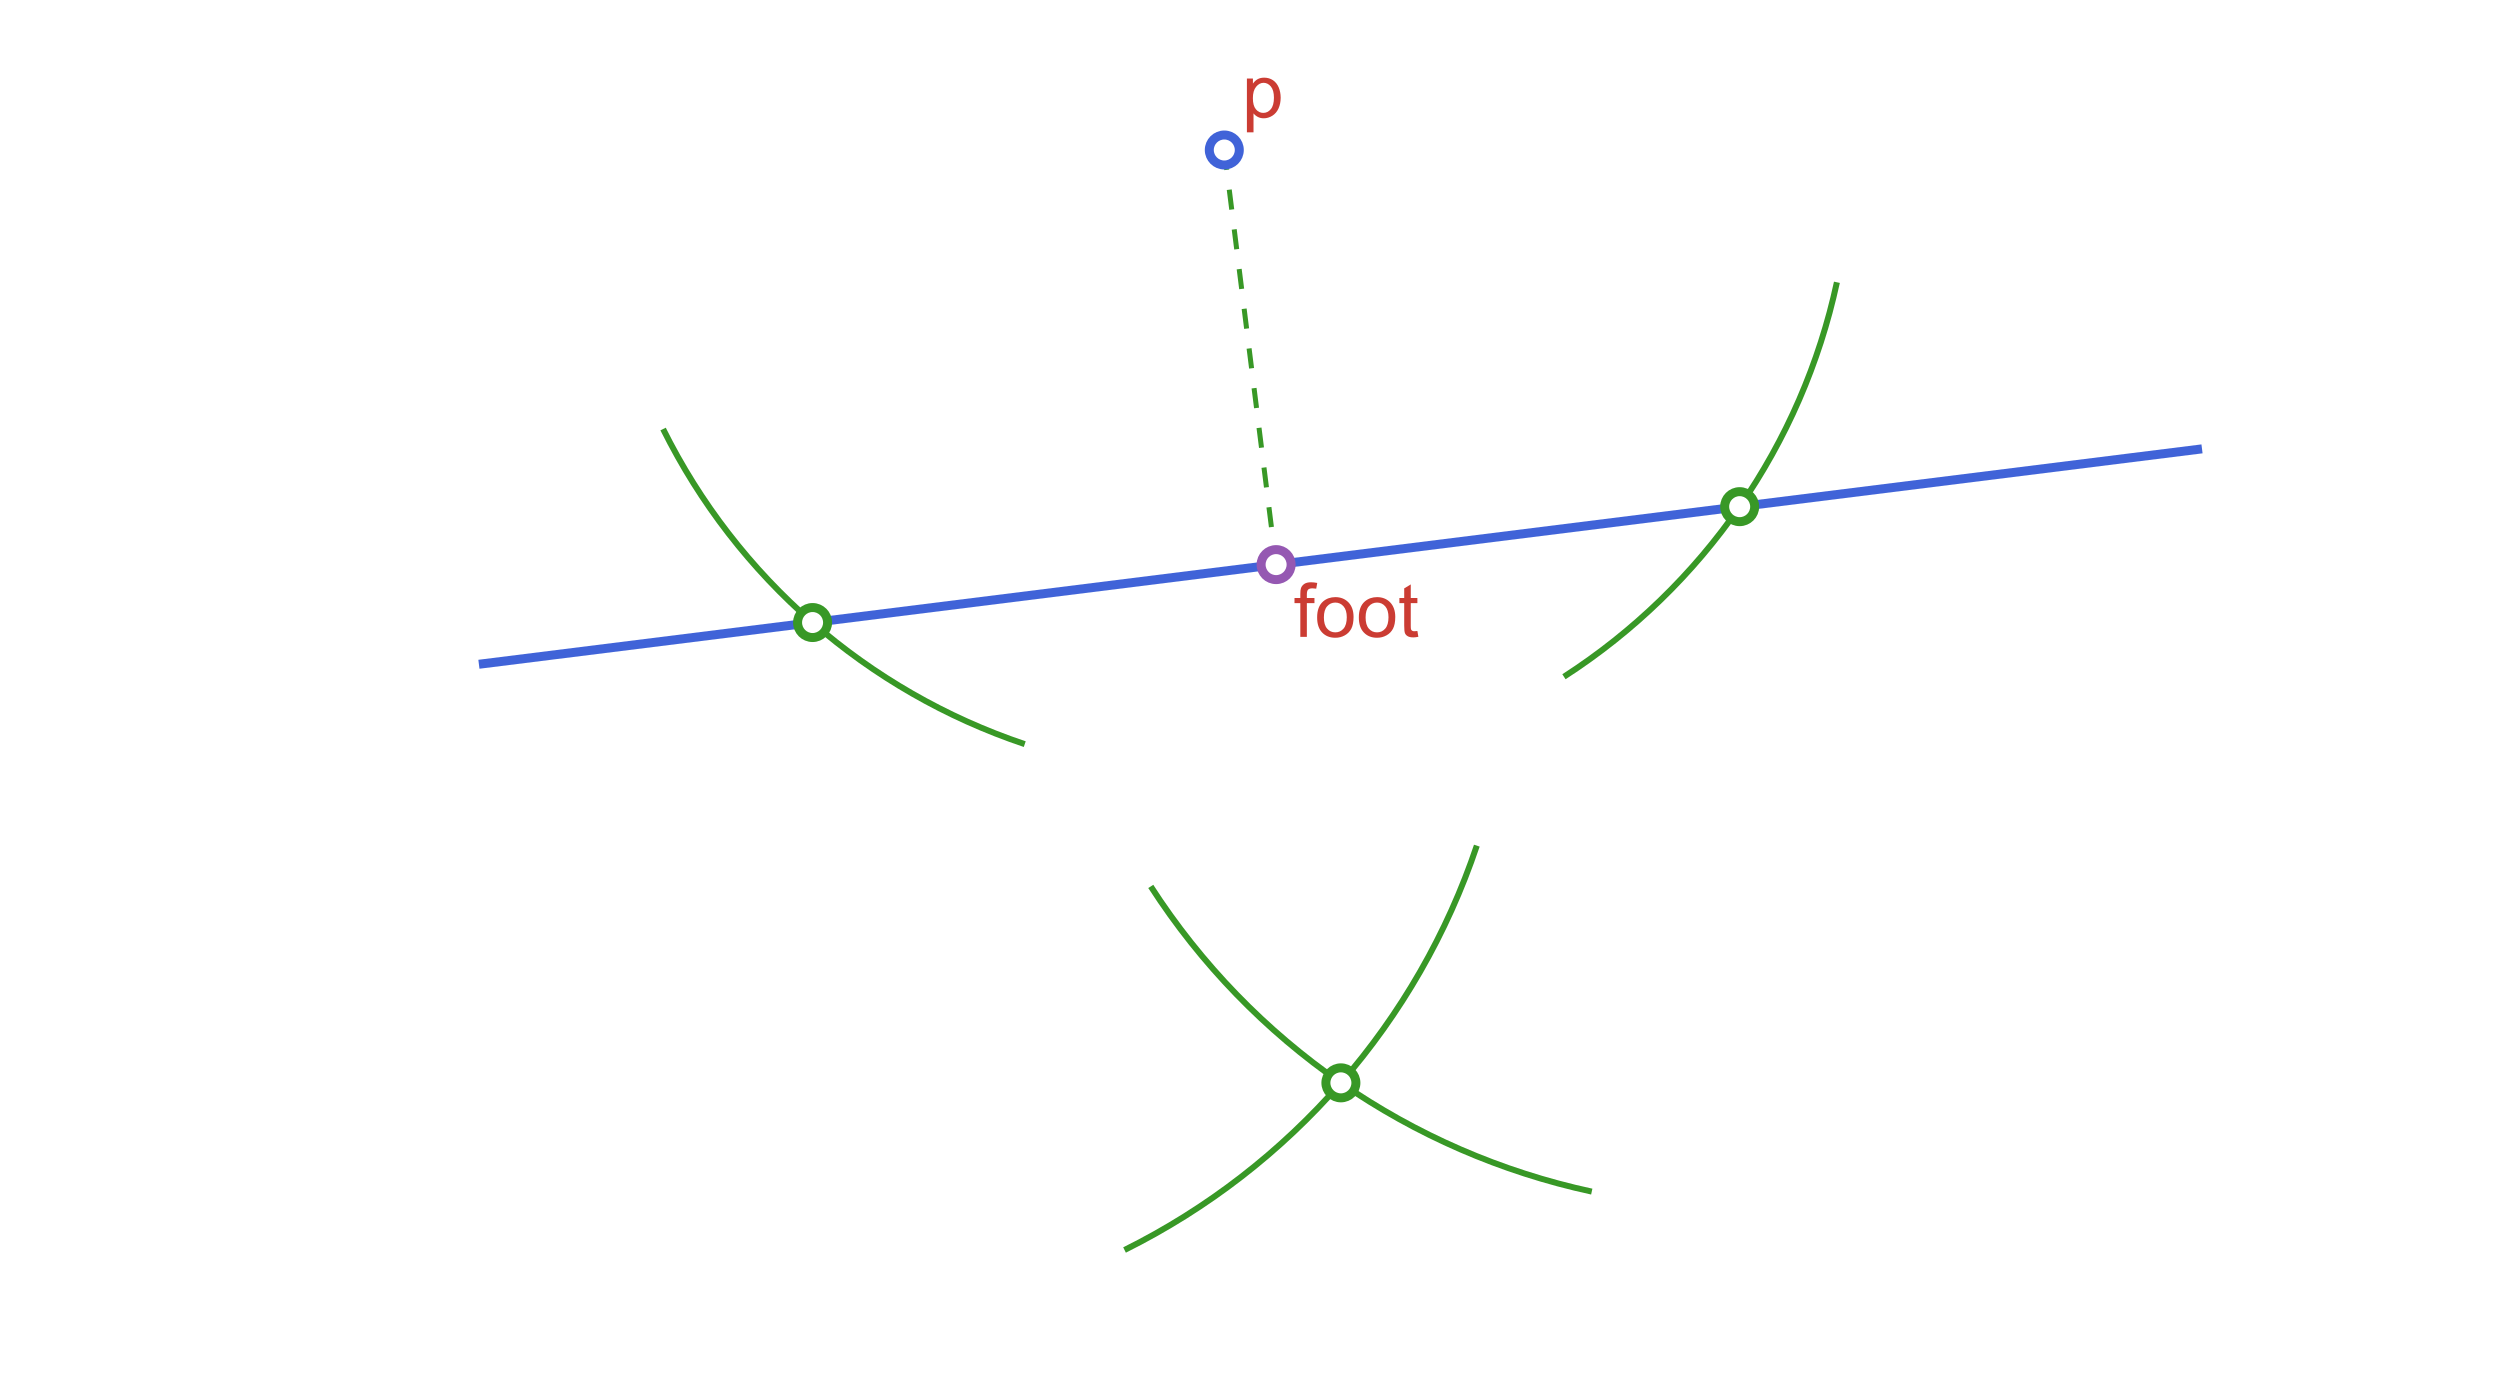
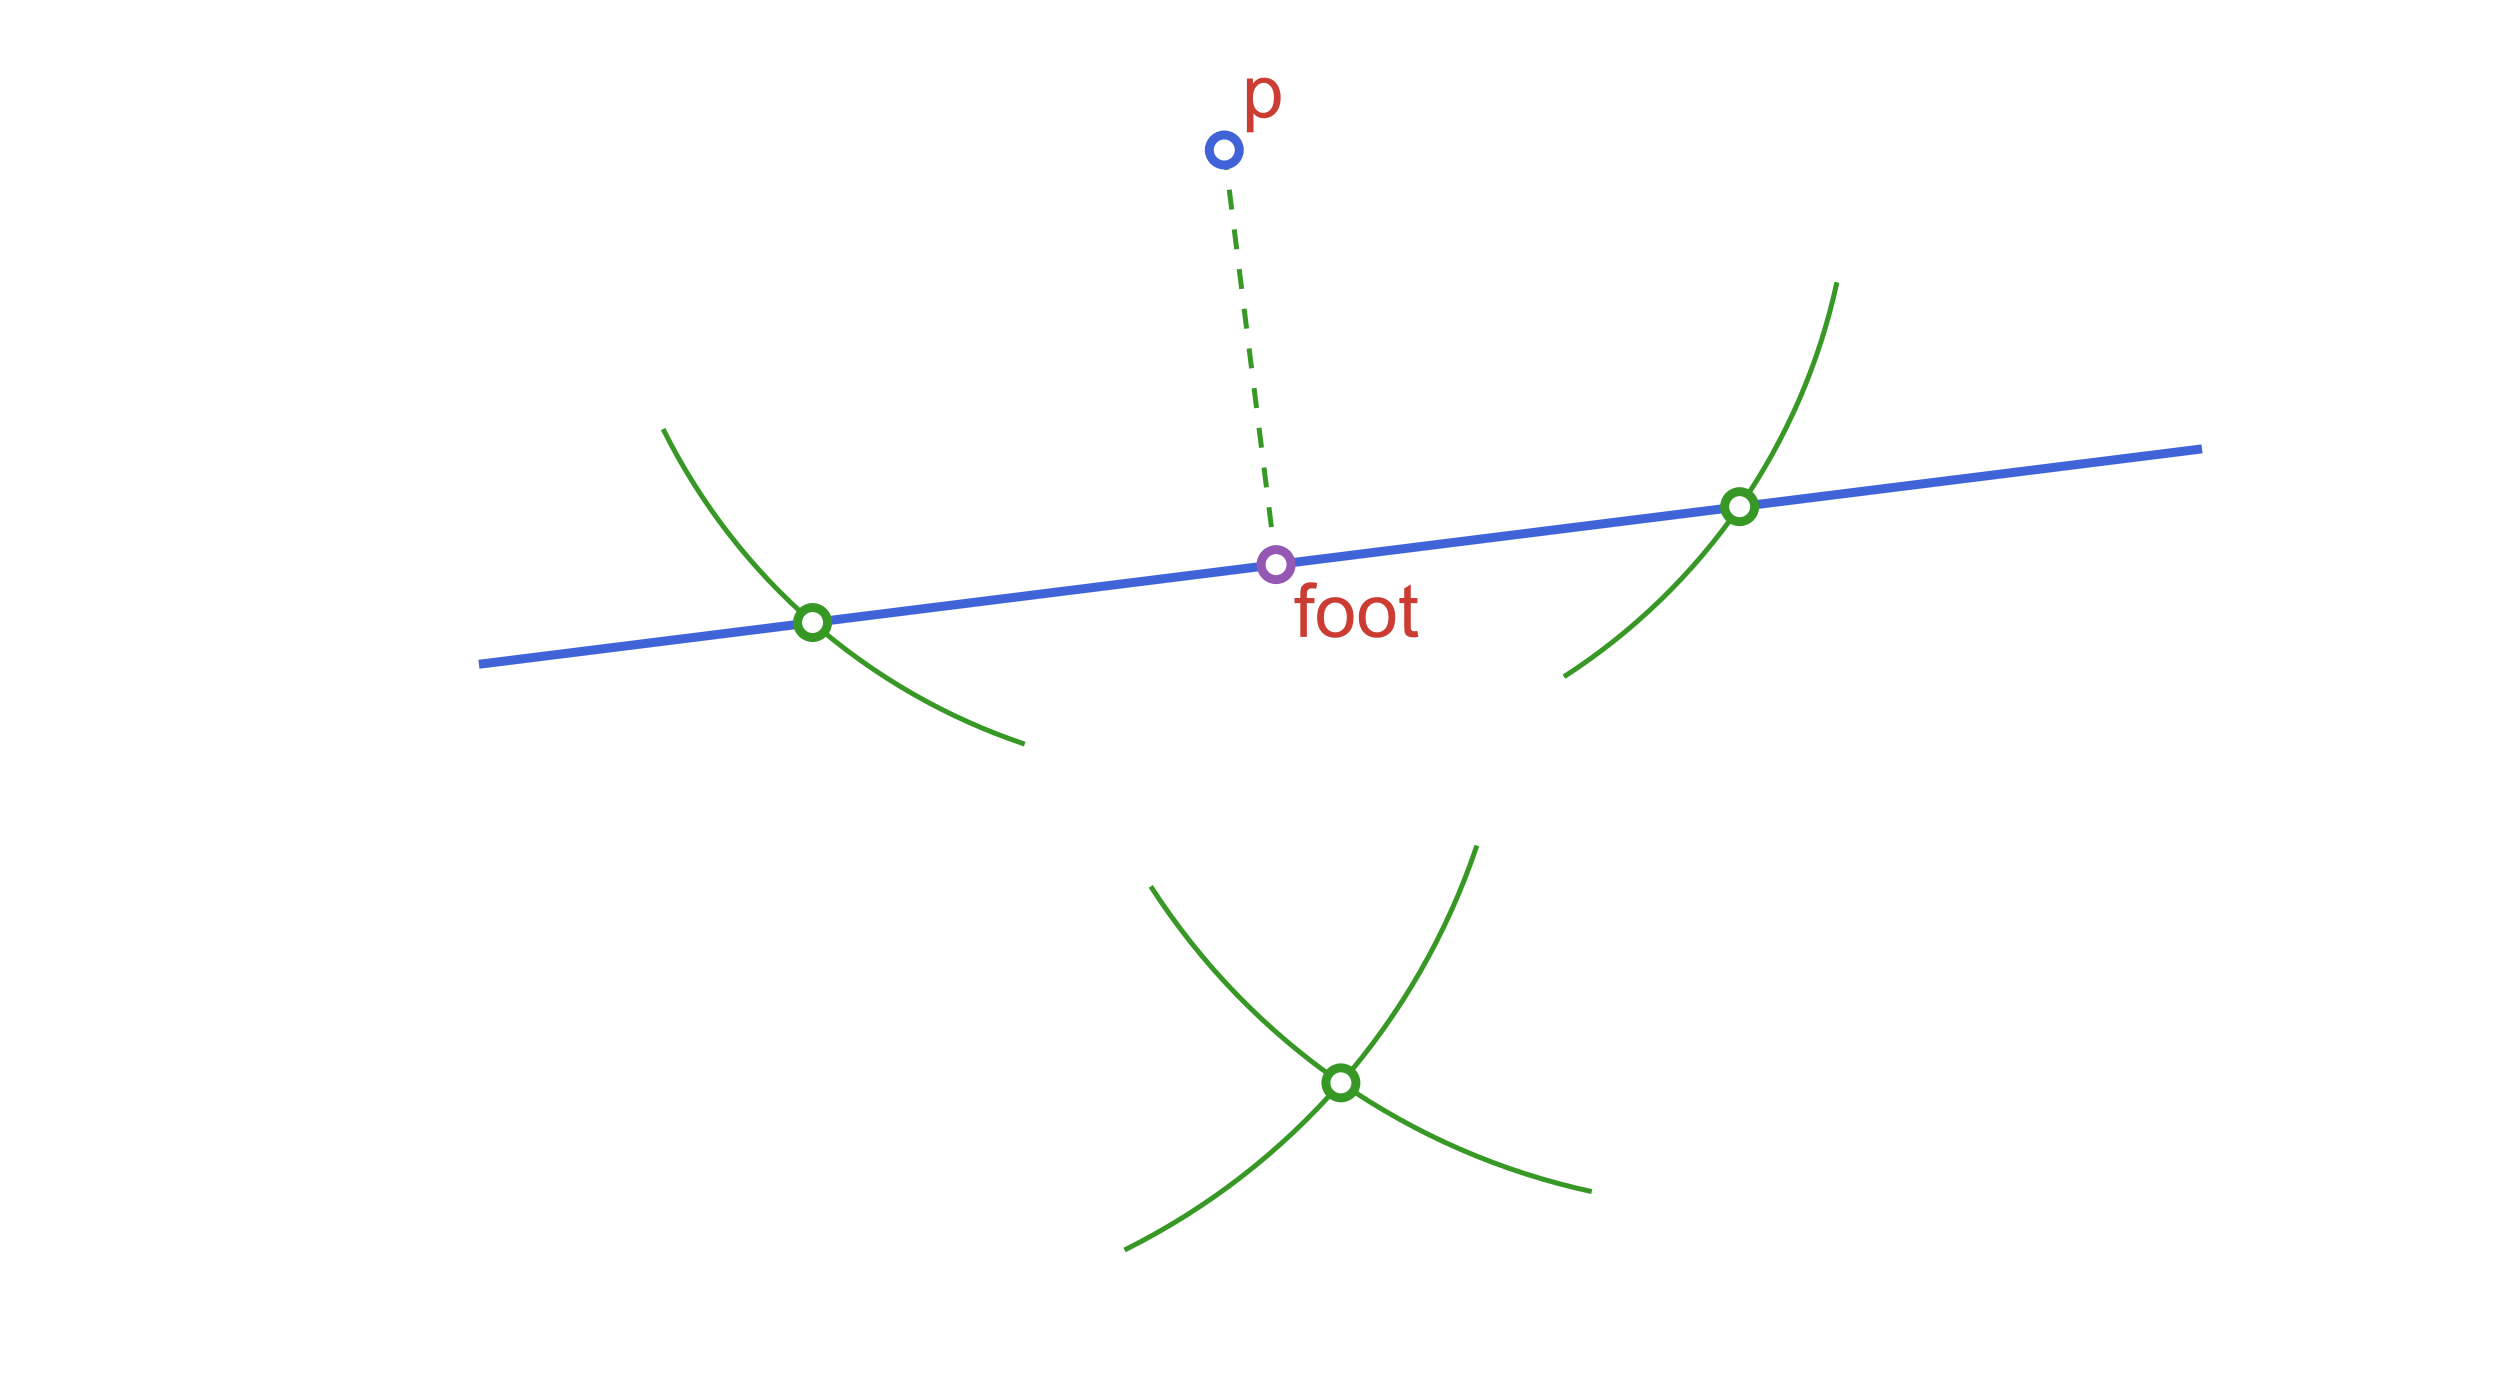
<svg xmlns="http://www.w3.org/2000/svg" xmlns:xlink="http://www.w3.org/1999/xlink" width="500" height="280" viewBox="0 0 500 280">
  <defs>
    <g>
      <g id="glyph-0-0">
        <path d="M 0.988 2.98 L 0.988 -7.777 L 2.191 -7.777 L 2.191 -6.766 C 2.473 -7.16 2.789 -7.457 3.148 -7.656 C 3.5 -7.852 3.934 -7.949 4.445 -7.953 C 5.105 -7.949 5.691 -7.781 6.203 -7.441 C 6.707 -7.098 7.09 -6.613 7.352 -5.996 C 7.609 -5.371 7.738 -4.691 7.742 -3.949 C 7.738 -3.152 7.598 -2.434 7.312 -1.797 C 7.023 -1.16 6.605 -0.672 6.066 -0.332 C 5.52 0.008 4.949 0.176 4.352 0.176 C 3.91 0.176 3.516 0.086 3.168 -0.102 C 2.816 -0.285 2.531 -0.52 2.309 -0.805 L 2.309 2.98 Z M 2.184 -3.844 C 2.18 -2.844 2.383 -2.102 2.789 -1.625 C 3.195 -1.141 3.684 -0.902 4.262 -0.906 C 4.844 -0.902 5.348 -1.148 5.766 -1.648 C 6.184 -2.141 6.391 -2.91 6.395 -3.953 C 6.391 -4.941 6.188 -5.684 5.781 -6.18 C 5.371 -6.672 4.883 -6.918 4.32 -6.922 C 3.758 -6.918 3.262 -6.656 2.832 -6.133 C 2.395 -5.605 2.18 -4.844 2.184 -3.844 Z M 2.184 -3.844 " />
      </g>
      <g id="glyph-0-1">
        <path d="M 1.305 0 L 1.305 -6.754 L 0.141 -6.754 L 0.141 -7.777 L 1.305 -7.777 L 1.305 -8.605 C 1.301 -9.125 1.348 -9.512 1.441 -9.77 C 1.566 -10.105 1.789 -10.383 2.113 -10.602 C 2.43 -10.812 2.879 -10.922 3.457 -10.922 C 3.828 -10.922 4.238 -10.875 4.688 -10.789 L 4.488 -9.641 C 4.215 -9.684 3.957 -9.707 3.715 -9.711 C 3.312 -9.707 3.027 -9.621 2.863 -9.453 C 2.695 -9.281 2.613 -8.965 2.613 -8.496 L 2.613 -7.777 L 4.133 -7.777 L 4.133 -6.754 L 2.613 -6.754 L 2.613 0 Z M 1.305 0 " />
      </g>
      <g id="glyph-0-2">
        <path d="M 0.5 -3.891 C 0.496 -5.328 0.898 -6.395 1.699 -7.09 C 2.367 -7.664 3.18 -7.949 4.145 -7.953 C 5.211 -7.949 6.086 -7.602 6.766 -6.902 C 7.441 -6.199 7.781 -5.23 7.785 -4 C 7.781 -2.996 7.629 -2.207 7.332 -1.637 C 7.027 -1.059 6.594 -0.613 6.023 -0.301 C 5.449 0.02 4.82 0.176 4.145 0.176 C 3.051 0.176 2.172 -0.172 1.504 -0.871 C 0.832 -1.566 0.496 -2.574 0.5 -3.891 Z M 1.852 -3.891 C 1.852 -2.891 2.066 -2.141 2.504 -1.648 C 2.934 -1.148 3.48 -0.902 4.145 -0.906 C 4.793 -0.902 5.34 -1.152 5.777 -1.652 C 6.211 -2.152 6.426 -2.91 6.43 -3.934 C 6.426 -4.891 6.207 -5.621 5.773 -6.117 C 5.336 -6.613 4.793 -6.859 4.145 -6.863 C 3.48 -6.859 2.934 -6.613 2.504 -6.121 C 2.066 -5.625 1.852 -4.883 1.852 -3.891 Z M 1.852 -3.891 " />
      </g>
      <g id="glyph-0-3">
        <path d="M 3.867 -1.18 L 4.059 -0.016 C 3.684 0.062 3.352 0.098 3.062 0.102 C 2.582 0.098 2.211 0.027 1.949 -0.125 C 1.684 -0.273 1.496 -0.473 1.391 -0.719 C 1.281 -0.965 1.23 -1.484 1.23 -2.277 L 1.23 -6.754 L 0.266 -6.754 L 0.266 -7.777 L 1.23 -7.777 L 1.23 -9.703 L 2.543 -10.496 L 2.543 -7.777 L 3.867 -7.777 L 3.867 -6.754 L 2.543 -6.754 L 2.543 -2.203 C 2.543 -1.828 2.562 -1.586 2.609 -1.48 C 2.652 -1.371 2.73 -1.285 2.836 -1.223 C 2.941 -1.156 3.09 -1.125 3.289 -1.129 C 3.43 -1.125 3.625 -1.141 3.867 -1.18 Z M 3.867 -1.18 " />
      </g>
    </g>
  </defs>
-   <path fill="none" stroke-width="1.2" stroke-linecap="butt" stroke-linejoin="miter" stroke="rgb(22%, 59.6%, 14.9%)" stroke-opacity="1" stroke-miterlimit="10" d="M 204.949 148.828 C 173.438 138.242 147.418 115.574 132.617 85.805 " />
-   <path fill="none" stroke-width="1.2" stroke-linecap="butt" stroke-linejoin="miter" stroke="rgb(22%, 59.6%, 14.9%)" stroke-opacity="1" stroke-miterlimit="10" d="M 367.383 56.457 C 360.367 88.953 340.727 117.332 312.789 135.348 " />
-   <path fill="none" stroke-width="1.2" stroke-linecap="butt" stroke-linejoin="miter" stroke="rgb(22%, 59.6%, 14.9%)" stroke-opacity="1" stroke-miterlimit="10" d="M 295.367 169.129 C 283.535 204.363 258.188 233.453 224.906 250 " />
-   <path fill="none" stroke-width="1.2" stroke-linecap="butt" stroke-linejoin="miter" stroke="rgb(22%, 59.6%, 14.9%)" stroke-opacity="1" stroke-miterlimit="10" d="M 318.352 238.32 C 282.02 230.473 250.293 208.516 230.152 177.281 " />
+   <path fill="none" stroke-width="1" stroke-linecap="butt" stroke-linejoin="miter" stroke="rgb(22%, 59.6%, 14.9%)" stroke-opacity="1" stroke-miterlimit="10" d="M 204.949 148.828 C 173.438 138.242 147.418 115.574 132.617 85.805 " />
+   <path fill="none" stroke-width="1" stroke-linecap="butt" stroke-linejoin="miter" stroke="rgb(22%, 59.6%, 14.9%)" stroke-opacity="1" stroke-miterlimit="10" d="M 367.383 56.457 C 360.367 88.953 340.727 117.332 312.789 135.348 " />
+   <path fill="none" stroke-width="1" stroke-linecap="butt" stroke-linejoin="miter" stroke="rgb(22%, 59.6%, 14.9%)" stroke-opacity="1" stroke-miterlimit="10" d="M 295.367 169.129 C 283.535 204.363 258.188 233.453 224.906 250 " />
+   <path fill="none" stroke-width="1" stroke-linecap="butt" stroke-linejoin="miter" stroke="rgb(22%, 59.6%, 14.9%)" stroke-opacity="1" stroke-miterlimit="10" d="M 318.352 238.32 C 282.02 230.473 250.293 208.516 230.152 177.281 " />
  <path fill="none" stroke-width="1" stroke-linecap="butt" stroke-linejoin="miter" stroke="rgb(22%, 59.6%, 14.9%)" stroke-opacity="1" stroke-dasharray="4 4" stroke-miterlimit="10" d="M 244.859 30 L 255.223 112.922 " />
  <path fill="none" stroke-width="1.8" stroke-linecap="butt" stroke-linejoin="miter" stroke="rgb(25.1%, 38.8%, 84.7%)" stroke-opacity="1" stroke-miterlimit="10" d="M 95.781 132.852 L 440.402 89.773 " />
  <path fill-rule="nonzero" fill="rgb(100%, 100%, 100%)" fill-opacity="1" stroke-width="1.8" stroke-linecap="butt" stroke-linejoin="miter" stroke="rgb(25.1%, 38.8%, 84.7%)" stroke-opacity="1" stroke-miterlimit="10" d="M 247.859 30 C 247.859 31.656 246.516 33 244.859 33 C 243.203 33 241.859 31.656 241.859 30 C 241.859 28.344 243.203 27 244.859 27 C 246.516 27 247.859 28.344 247.859 30 Z M 247.859 30 " />
  <path fill-rule="nonzero" fill="rgb(100%, 100%, 100%)" fill-opacity="1" stroke-width="1.8" stroke-linecap="butt" stroke-linejoin="miter" stroke="rgb(22%, 59.6%, 14.9%)" stroke-opacity="1" stroke-miterlimit="10" d="M 165.516 124.508 C 165.516 126.168 164.172 127.508 162.516 127.508 C 160.859 127.508 159.516 126.168 159.516 124.508 C 159.516 122.852 160.859 121.508 162.516 121.508 C 164.172 121.508 165.516 122.852 165.516 124.508 Z M 350.934 101.332 C 350.934 102.988 349.59 104.332 347.934 104.332 C 346.273 104.332 344.934 102.988 344.934 101.332 C 344.934 99.676 346.273 98.332 347.934 98.332 C 349.59 98.332 350.934 99.676 350.934 101.332 Z M 271.18 216.57 C 271.18 218.23 269.836 219.57 268.18 219.57 C 266.523 219.57 265.18 218.23 265.18 216.57 C 265.18 214.914 266.523 213.57 268.18 213.57 C 269.836 213.57 271.18 214.914 271.18 216.57 Z M 271.18 216.57 " />
  <path fill-rule="nonzero" fill="rgb(100%, 100%, 100%)" fill-opacity="1" stroke-width="1.8" stroke-linecap="butt" stroke-linejoin="miter" stroke="rgb(58.4%, 34.5%, 69.8%)" stroke-opacity="1" stroke-miterlimit="10" d="M 258.223 112.922 C 258.223 114.578 256.879 115.922 255.223 115.922 C 253.566 115.922 252.223 114.578 252.223 112.922 C 252.223 111.266 253.566 109.922 255.223 109.922 C 256.879 109.922 258.223 111.266 258.223 112.922 Z M 258.223 112.922 " />
  <g fill="rgb(79.6%, 23.5%, 20%)" fill-opacity="1">
    <use xlink:href="#glyph-0-0" x="248.394" y="23.484" />
  </g>
  <g fill="rgb(79.6%, 23.5%, 20%)" fill-opacity="1">
    <use xlink:href="#glyph-0-1" x="258.759" y="127.377" />
    <use xlink:href="#glyph-0-2" x="262.927" y="127.377" />
    <use xlink:href="#glyph-0-2" x="271.269" y="127.377" />
    <use xlink:href="#glyph-0-3" x="279.611" y="127.377" />
  </g>
</svg>
